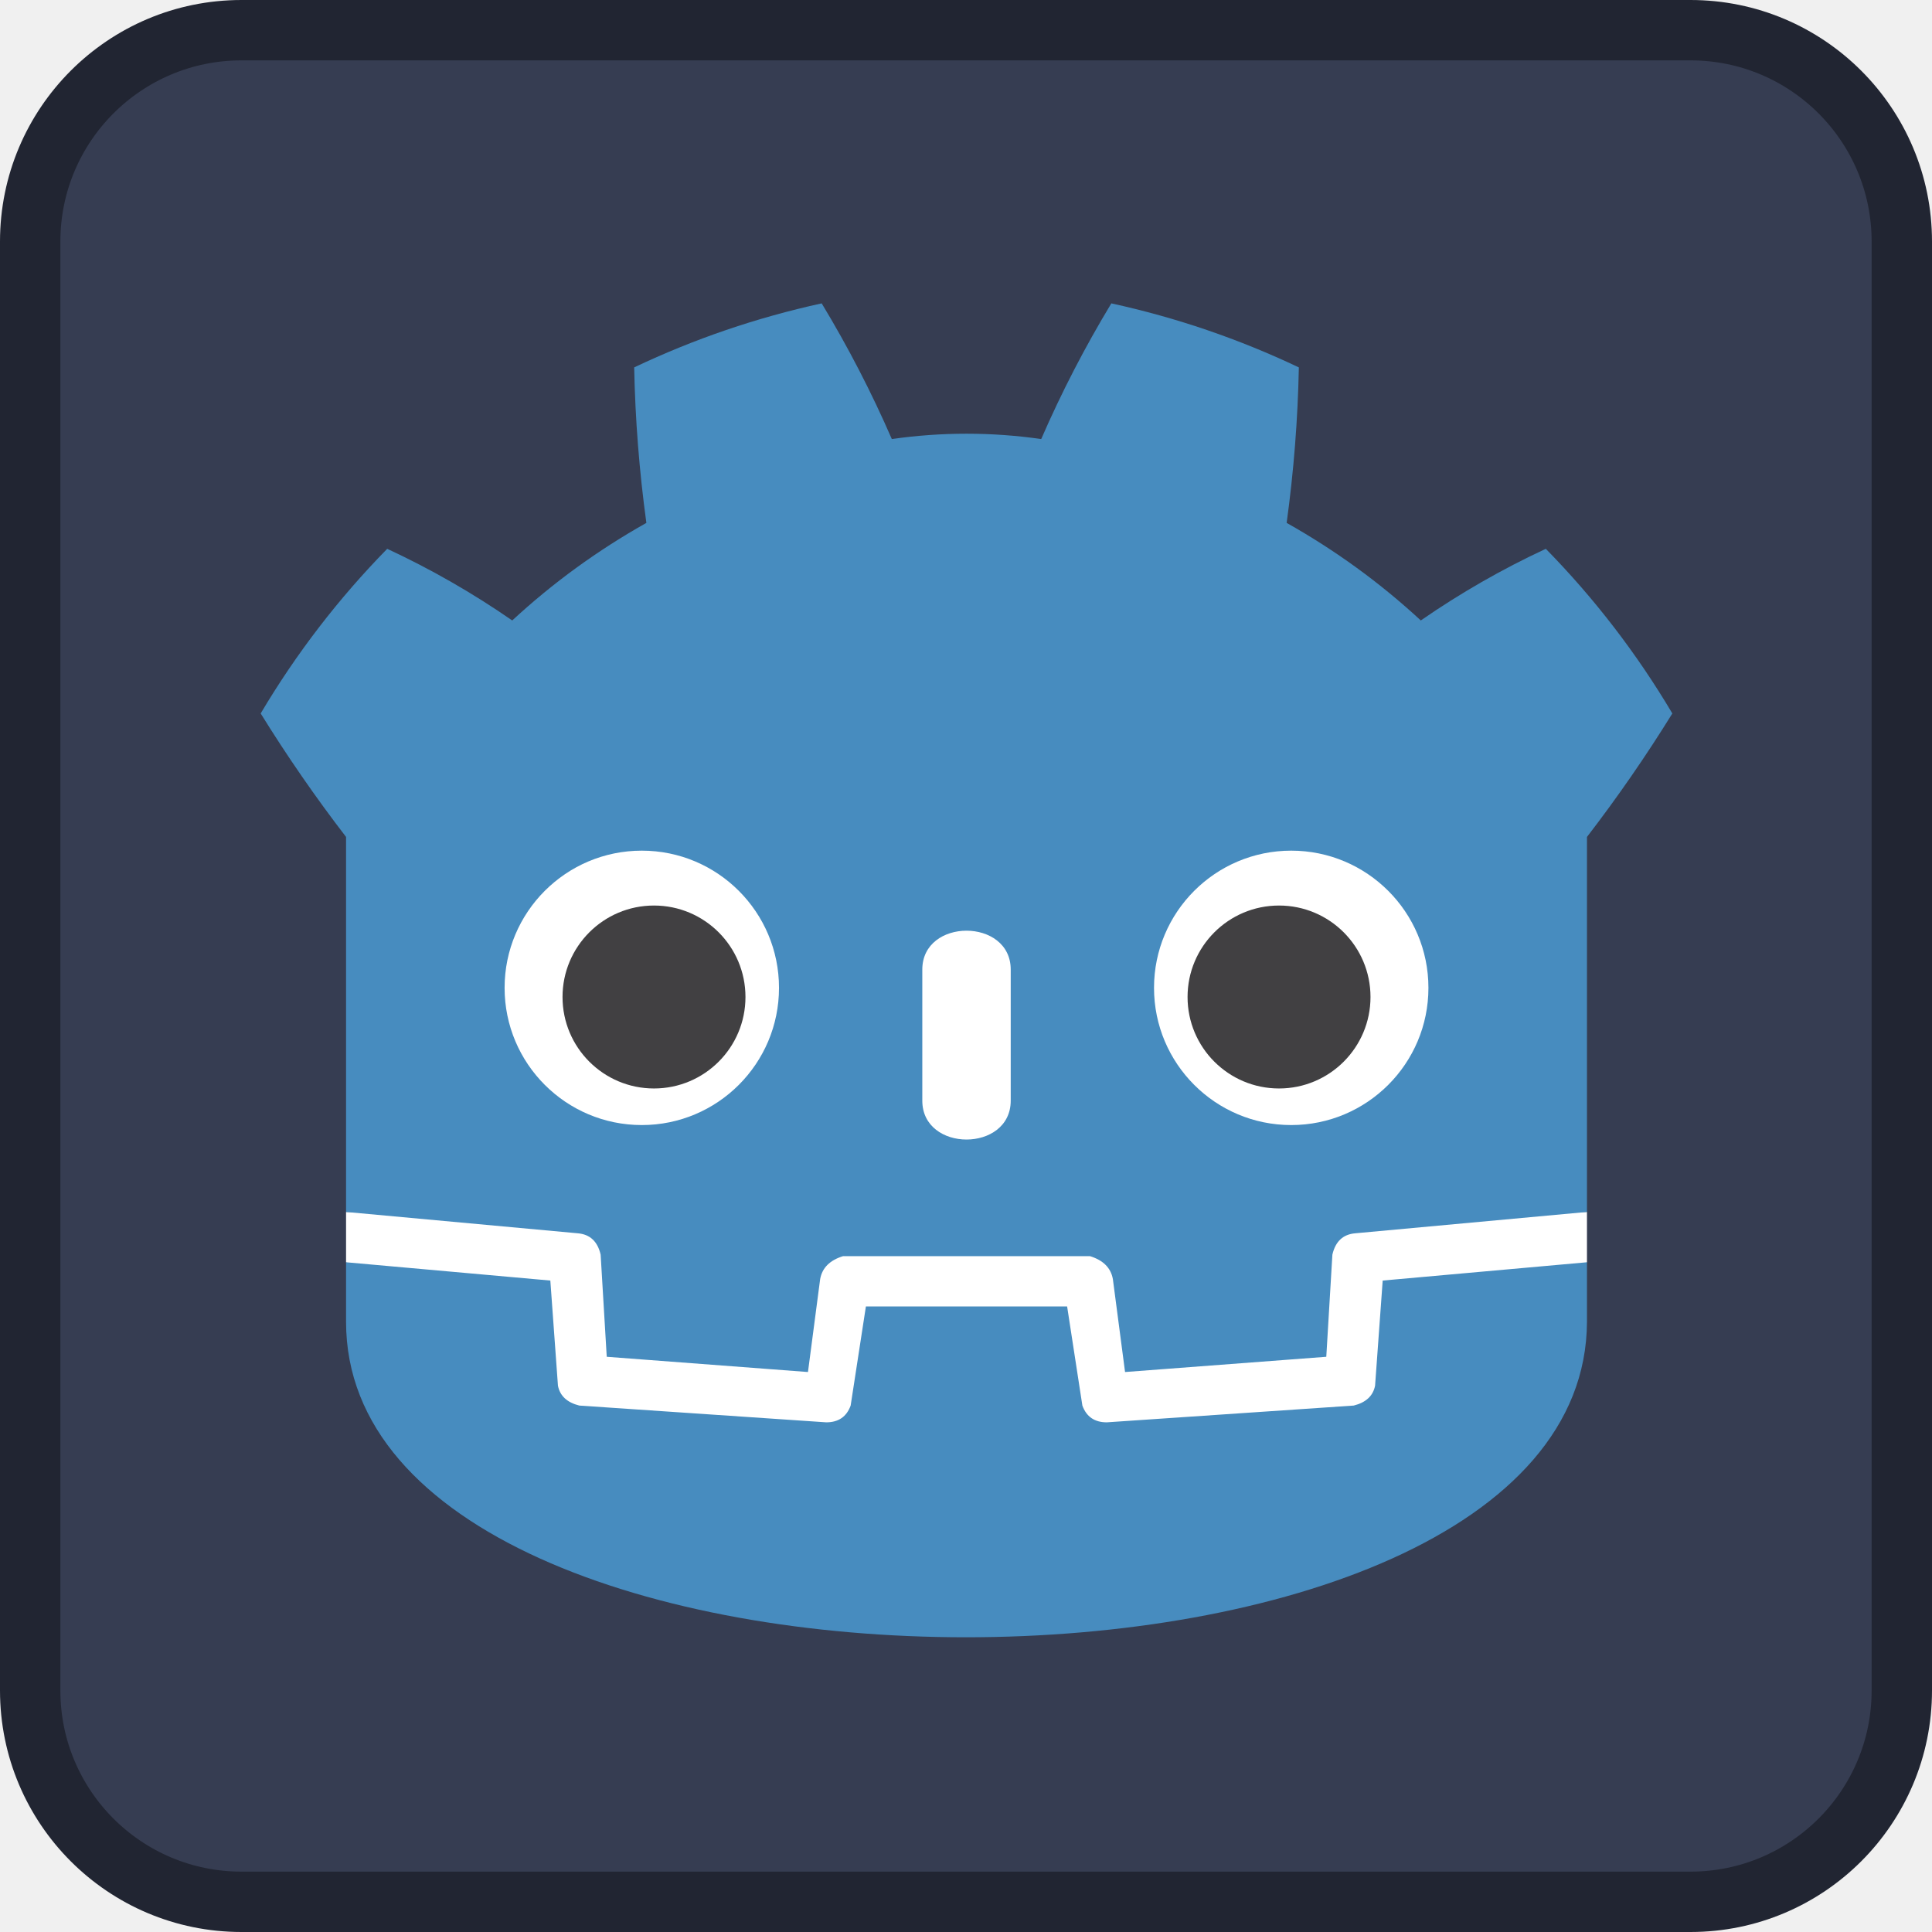
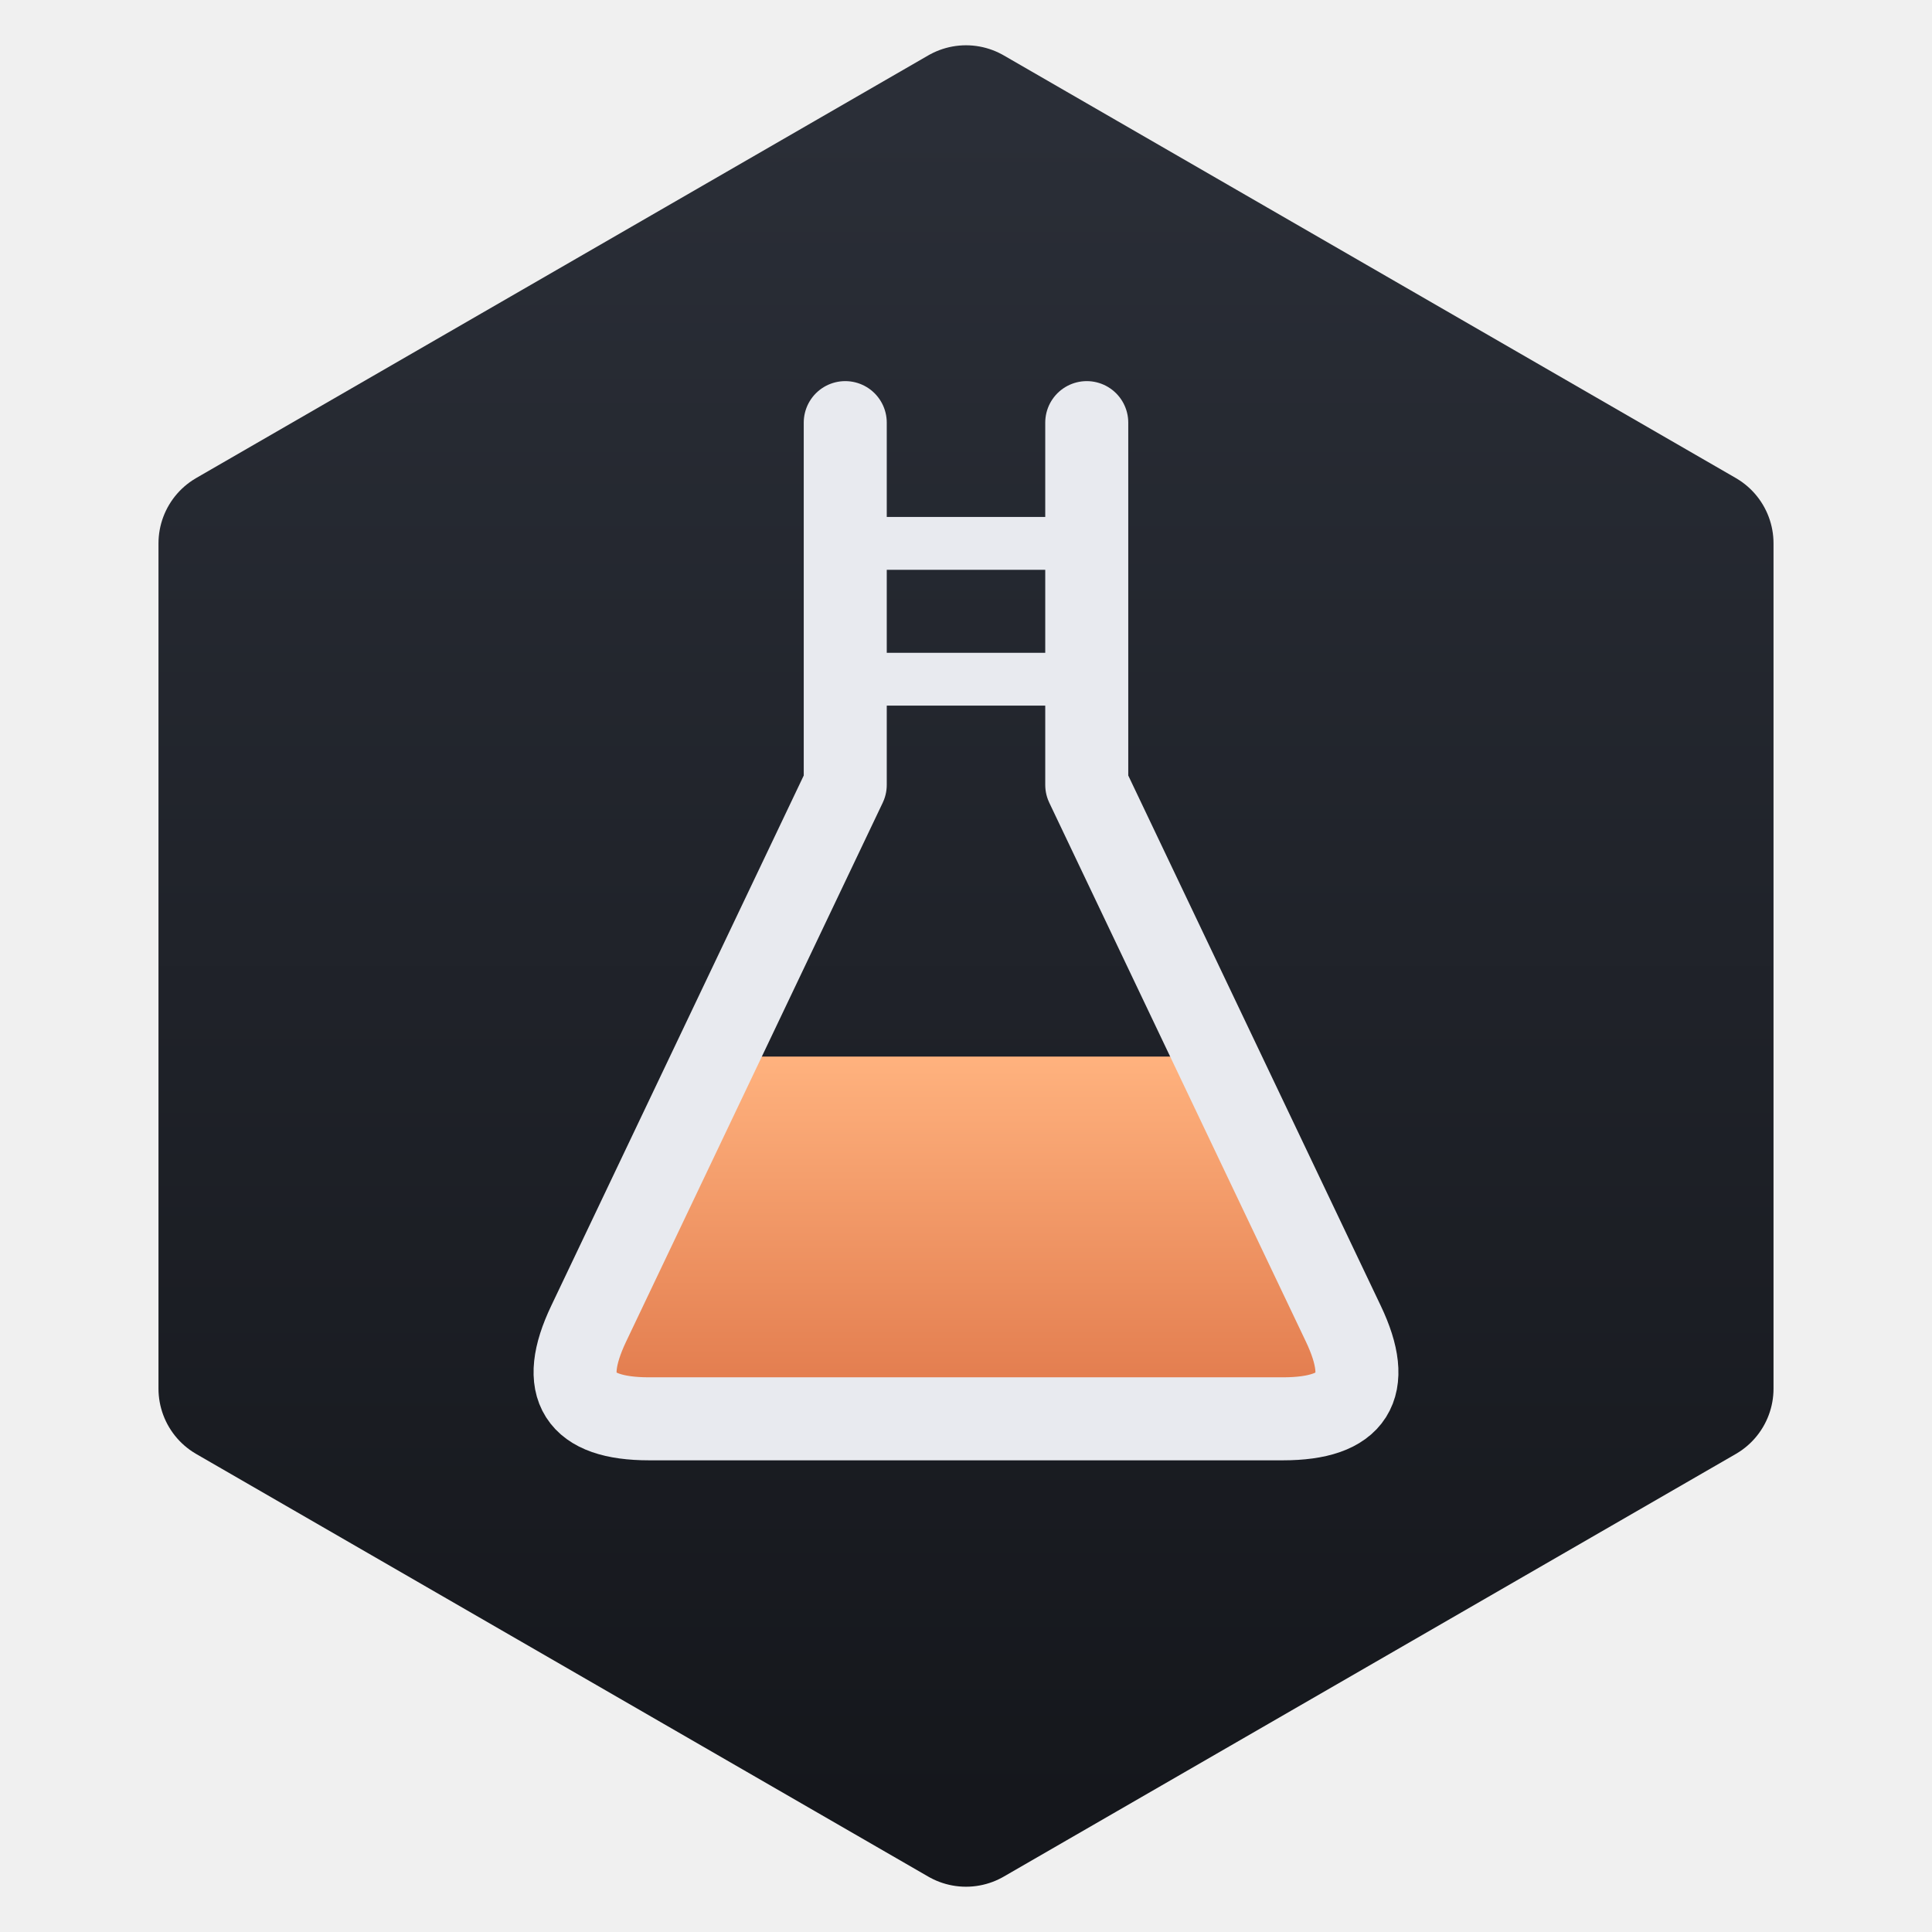
- <svg xmlns="http://www.w3.org/2000/svg" width="128" height="128">
-   <rect width="124" height="124" x="2" y="2" fill="#363d52" stroke="#212532" stroke-width="4" rx="14" />
-   <g fill="#fff" transform="translate(12.322 12.322)scale(.101)">
-     <path d="M105 673v33q407 354 814 0v-33z" />
-     <path fill="#478cbf" d="m105 673 152 14q12 1 15 14l4 67 132 10 8-61q2-11 15-15h162q13 4 15 15l8 61 132-10 4-67q3-13 15-14l152-14V427q30-39 56-81-35-59-83-108-43 20-82 47-40-37-88-64 7-51 8-102-59-28-123-42-26 43-46 89-49-7-98 0-20-46-46-89-64 14-123 42 1 51 8 102-48 27-88 64-39-27-82-47-48 49-83 108 26 42 56 81zm0 33v39c0 276 813 276 814 0v-39l-134 12-5 69q-2 10-14 13l-162 11q-12 0-16-11l-10-65H446l-10 65q-4 11-16 11l-162-11q-12-3-14-13l-5-69z" />
-     <path d="M483 600c0 34 58 34 58 0v-86c0-34-58-34-58 0z" />
-     <circle cx="725" cy="526" r="90" />
-     <circle cx="299" cy="526" r="90" />
-   </g>
-   <g fill="#414042" transform="translate(12.322 12.322)scale(.101)">
-     <circle cx="307" cy="532" r="60" />
-     <circle cx="717" cy="532" r="60" />
-   </g>
+ <svg xmlns="http://www.w3.org/2000/svg" width="128" height="128" viewBox="0 0 128 128">
+   <defs>
+     <linearGradient id="hex" x1="0" y1="0" x2="0" y2="1">
+       <stop offset="0" stop-color="#2a2e37" />
+       <stop offset="1" stop-color="#15171c" />
+     </linearGradient>
+     <linearGradient id="liquid" x1="0" y1="0" x2="0" y2="1">
+       <stop offset="0" stop-color="#ffb27e" />
+       <stop offset="1" stop-color="#d8693d" />
+     </linearGradient>
+     <clipPath id="inside">
+       <path d="M56 28V52L39 87.7Q36 94 43 94H85Q92 94 89 87.7L72 52V28Z" />
+     </clipPath>
+   </defs>
+   <path d="M64 8L112.5 36V92L64 120L15.5 92V36Z" fill="url(#hex)" stroke="url(#hex)" stroke-width="10" stroke-linejoin="round" />
+   <rect x="20" y="70" width="90" height="30" fill="url(#liquid)" clip-path="url(#inside)" />
+   <path d="M56 36H72M56 45H72" fill="none" stroke="#e8eaef" stroke-width="3.5" stroke-linecap="round" />
+   <path d="M56 28V52L39 87.7Q36 94 43 94H85Q92 94 89 87.7L72 52V28" fill="none" stroke="#e8eaef" stroke-width="5.5" stroke-linecap="round" stroke-linejoin="round" />
</svg>
